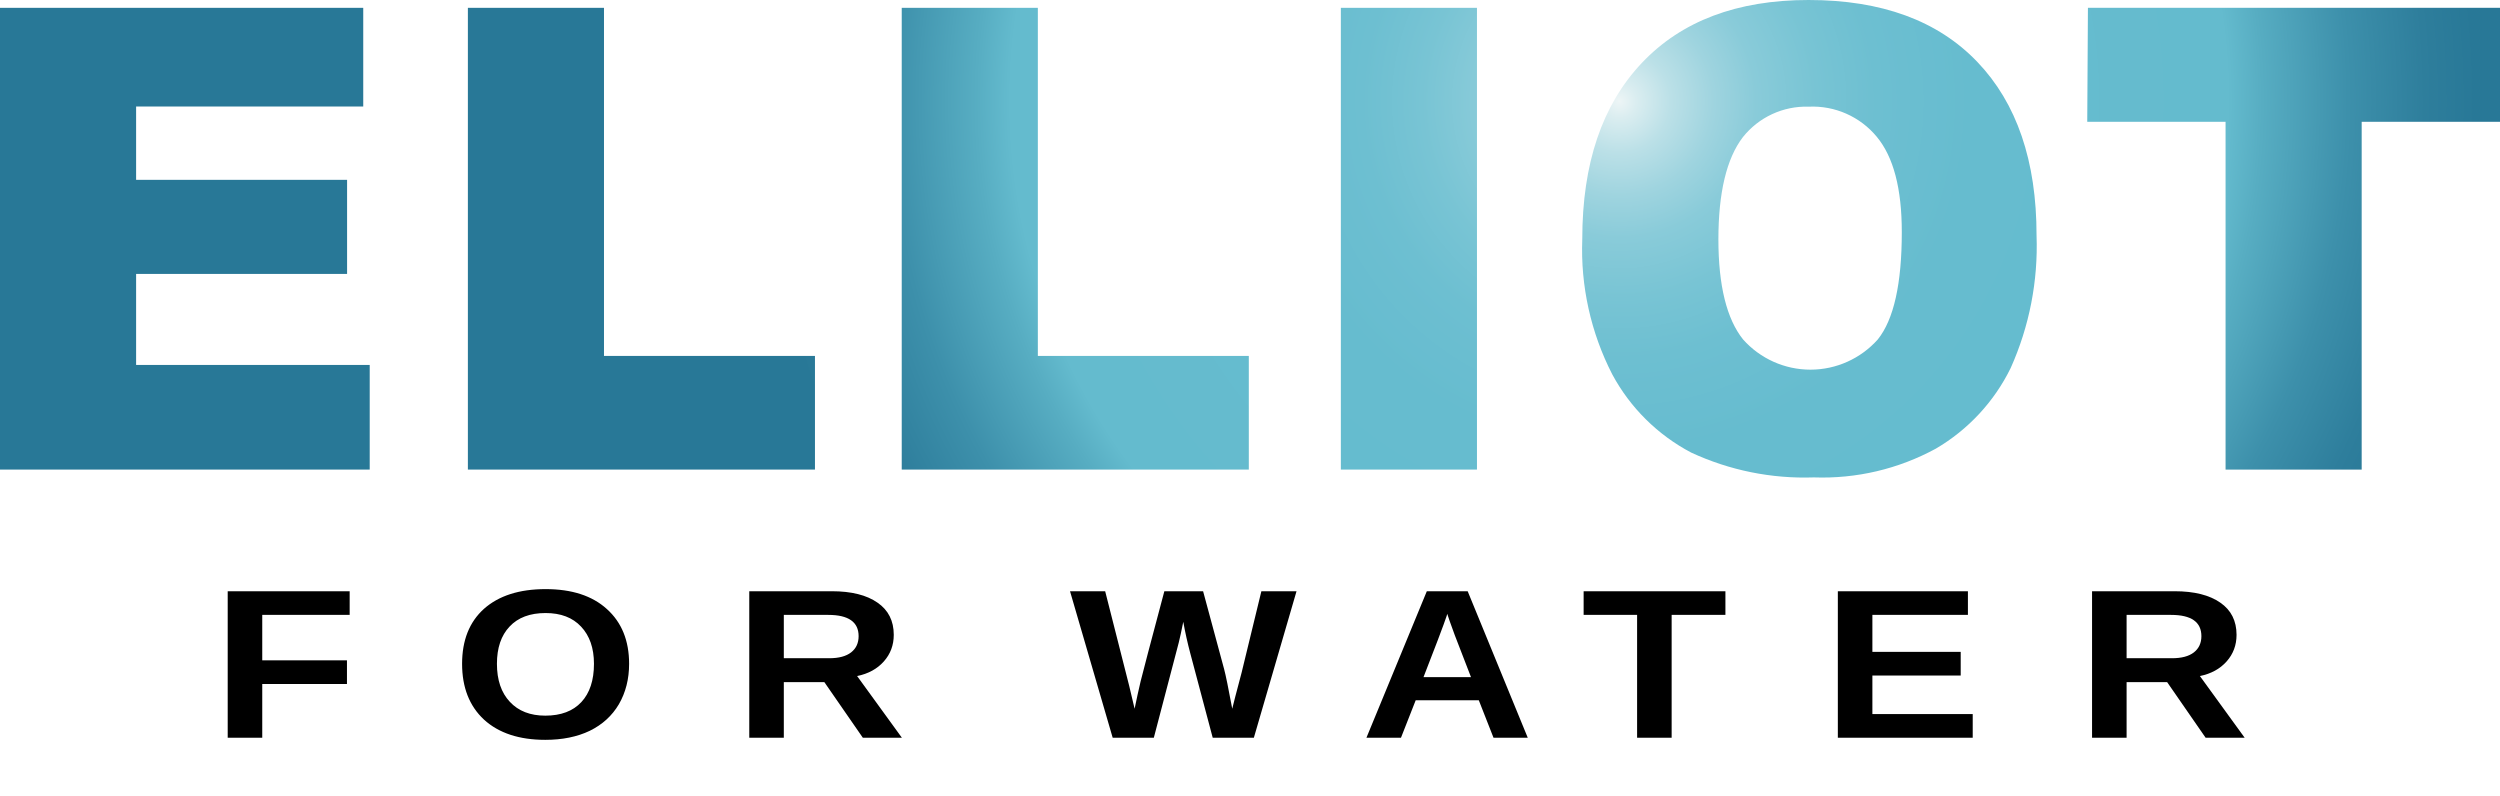
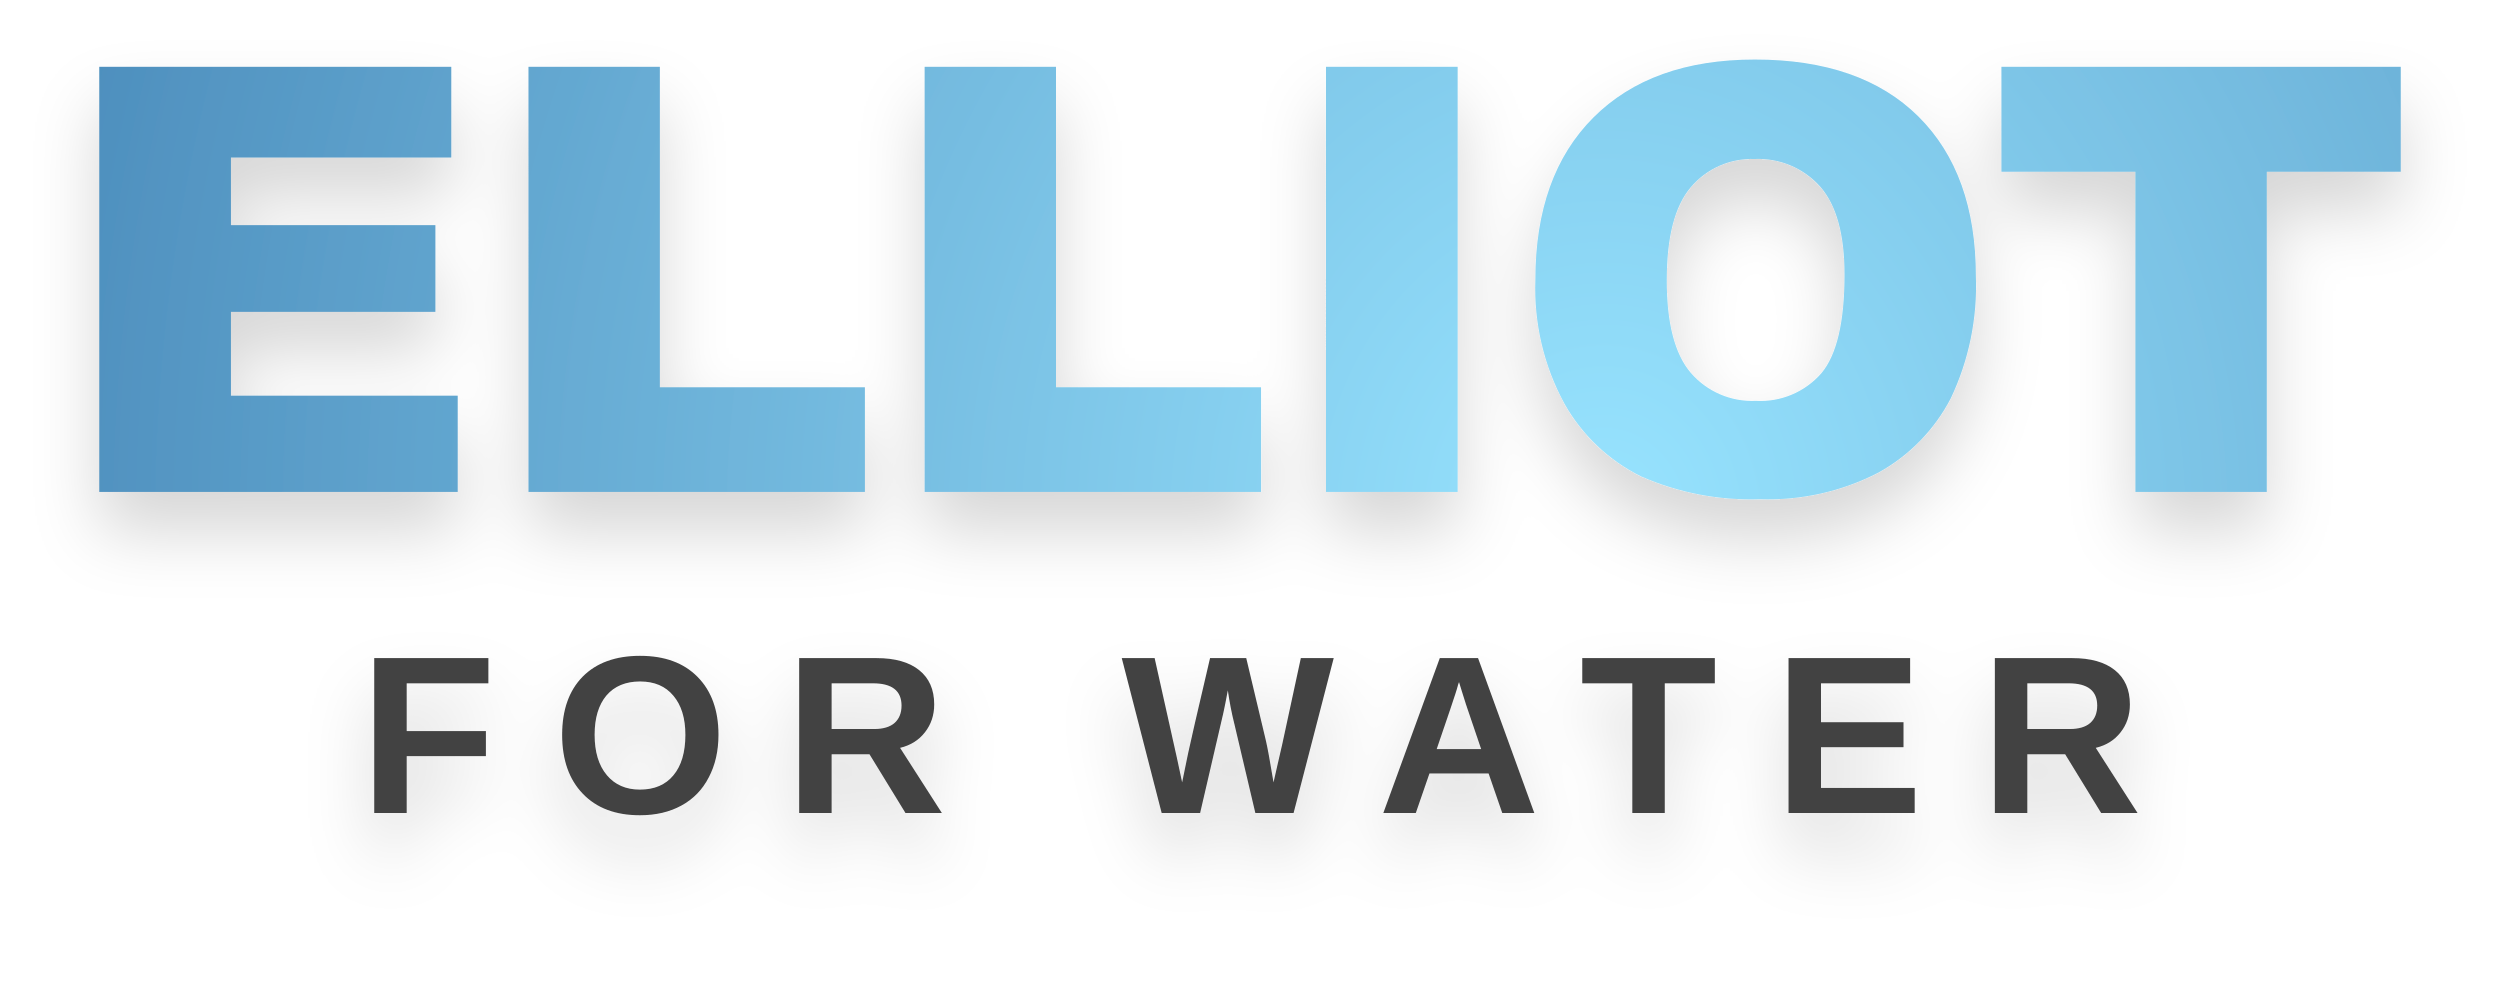
- <svg xmlns="http://www.w3.org/2000/svg" viewBox="0 0 146.94 46.78">
+ <svg xmlns="http://www.w3.org/2000/svg" width="188.904" height="75.933">
  <defs>
-     <style>.cls-1{font-size:12.51px;font-family:Arial;font-weight:700;letter-spacing:0.39em;}.cls-2{letter-spacing:0.36em;}.cls-3{letter-spacing:0.35em;}.cls-4{letter-spacing:0.31em;}.cls-5{fill:url(#radial-gradient);}</style>
-     <radialGradient id="radial-gradient" cx="95.17" cy="5.95" r="50.39" gradientUnits="userSpaceOnUse">
-       <stop offset="0" stop-color="#f2f7f7" />
-       <stop offset="0" stop-color="#eff6f6" />
-       <stop offset="0" stop-color="#edf5f6" />
-       <stop offset="0.02" stop-color="#daedf0" />
-       <stop offset="0.06" stop-color="#bbe0e7" />
-       <stop offset="0.11" stop-color="#9fd4df" />
-       <stop offset="0.16" stop-color="#89cbd9" />
-       <stop offset="0.23" stop-color="#78c4d4" />
-       <stop offset="0.3" stop-color="#6dbfd1" />
-       <stop offset="0.41" stop-color="#66bccf" />
-       <stop offset="0.71" stop-color="#64bbce" />
-       <stop offset="0.75" stop-color="#57adc2" />
-       <stop offset="0.85" stop-color="#3d90ab" />
-       <stop offset="0.94" stop-color="#2e7e9c" />
-       <stop offset="1" stop-color="#287897" />
+     <filter id="a" x="0" y="0" width="188.904" height="48.221" filterUnits="userSpaceOnUse">
+       <feOffset dy="3" />
+       <feGaussianBlur stdDeviation="2.5" result="blur" />
+       <feFlood flood-opacity=".161" />
+       <feComposite operator="in" in2="blur" />
+       <feComposite in="SourceGraphic" />
+     </filter>
+     <filter id="c" x="19" y="41.933" width="151" height="34" filterUnits="userSpaceOnUse">
+       <feOffset dy="3" />
+       <feGaussianBlur stdDeviation="2.5" result="blur-2" />
+       <feFlood flood-opacity=".149" />
+       <feComposite operator="in" in2="blur-2" />
+       <feComposite in="SourceGraphic" />
+     </filter>
+     <radialGradient id="b" cx=".651" cy="-.757" r="1.057" gradientTransform="matrix(1 0 .001 5.882 .001 5.495)" gradientUnits="objectBoundingBox">
+       <stop offset="0" stop-color="#98e4ff" />
+       <stop offset="1" stop-color="#235e98" />
    </radialGradient>
  </defs>
-   <g id="LOGO">
-     <text class="cls-1" transform="translate(12.43 43.36) scale(1.13 1)">FOR<tspan class="cls-2" x="36.91" y="0"> </tspan>
-       <tspan class="cls-3" x="44.64" y="0">W</tspan>
-       <tspan class="cls-4" x="59.76" y="0">A</tspan>
-       <tspan x="71.23" y="0">TER</tspan>
+   <g filter="url(#a)">
+     <path data-name="Path 1" d="M4-39.494h26.6v6.859H13.95v5.106H29.4v6.552H13.95v6.333h17.136v7.275H4zm32.432 0h9.928v24.214h15.493v7.911h-25.42zm29.934 0h9.927v24.214h15.493v7.911H66.367zm30.328 0h9.949v32.125h-9.948zm15.821 16.084q0-7.867 4.383-12.25t12.202-4.382q8.02 0 12.359 4.306t4.341 12.064a19.777 19.777 0 01-1.9 9.236 13.514 13.514 0 01-5.478 5.61 18.084 18.084 0 01-8.93 2.005 20.548 20.548 0 01-9-1.731 13.543 13.543 0 01-5.774-5.478 18.19 18.19 0 01-2.202-9.379zm9.927.044q0 4.865 1.808 6.99a6.12 6.12 0 004.92 2.126 6.117 6.117 0 004.952-2.082q1.753-2.082 1.753-7.472 0-4.536-1.83-6.629a6.255 6.255 0 00-4.963-2.093 6.03 6.03 0 00-4.821 2.126q-1.818 2.126-1.818 7.035zm25.288-16.128h30.175v7.933h-10.123v24.192h-9.927v-24.192h-10.124z" transform="translate(3.5 44.54)" fill="url(#b)" />
+   </g>
+   <g filter="url(#c)">
+     <text data-name="FOR WATER" transform="translate(94.5 61.43)" fill="#434343" font-size="17" font-family="Arial-BoldMT, Arial" font-weight="700" letter-spacing=".25em">
+       <tspan x="-67.365" y="0">FOR WATER</tspan>
    </text>
-     <path class="cls-5" d="M0,.46H21.35v5.8H8v4.31h12.4V16.1H8v5.35H21.73V27.6H0Z" />
-     <path class="cls-5" d="M27.5.46h8V20.92H47.9V27.6H27.5Z" />
-     <path class="cls-5" d="M53,.46h8V20.92H73.4V27.6H53Z" />
-     <path class="cls-5" d="M78.81.46h8V27.6h-8Z" />
-     <path class="cls-5" d="M93,14.05Q93,7.4,96.5,3.7T106.3,0q6.44,0,9.92,3.64t3.48,10.19a17.5,17.5,0,0,1-1.52,7.8,11.2,11.2,0,0,1-4.4,4.74,13.94,13.94,0,0,1-7.17,1.69A15.81,15.81,0,0,1,99.4,26.6,11.18,11.18,0,0,1,94.76,22,16.06,16.06,0,0,1,93,14.05Zm8,0c0,2.74.49,4.7,1.45,5.9a5.3,5.3,0,0,0,7.92,0c.94-1.17,1.41-3.28,1.41-6.31,0-2.56-.49-4.42-1.47-5.6a4.89,4.89,0,0,0-4-1.77,4.75,4.75,0,0,0-3.87,1.79Q101,9.94,101,14.09Z" />
-     <path class="cls-5" d="M122.72.46h24.22v6.7h-8.13V27.6h-8V7.16h-8.13Z" />
  </g>
</svg>
